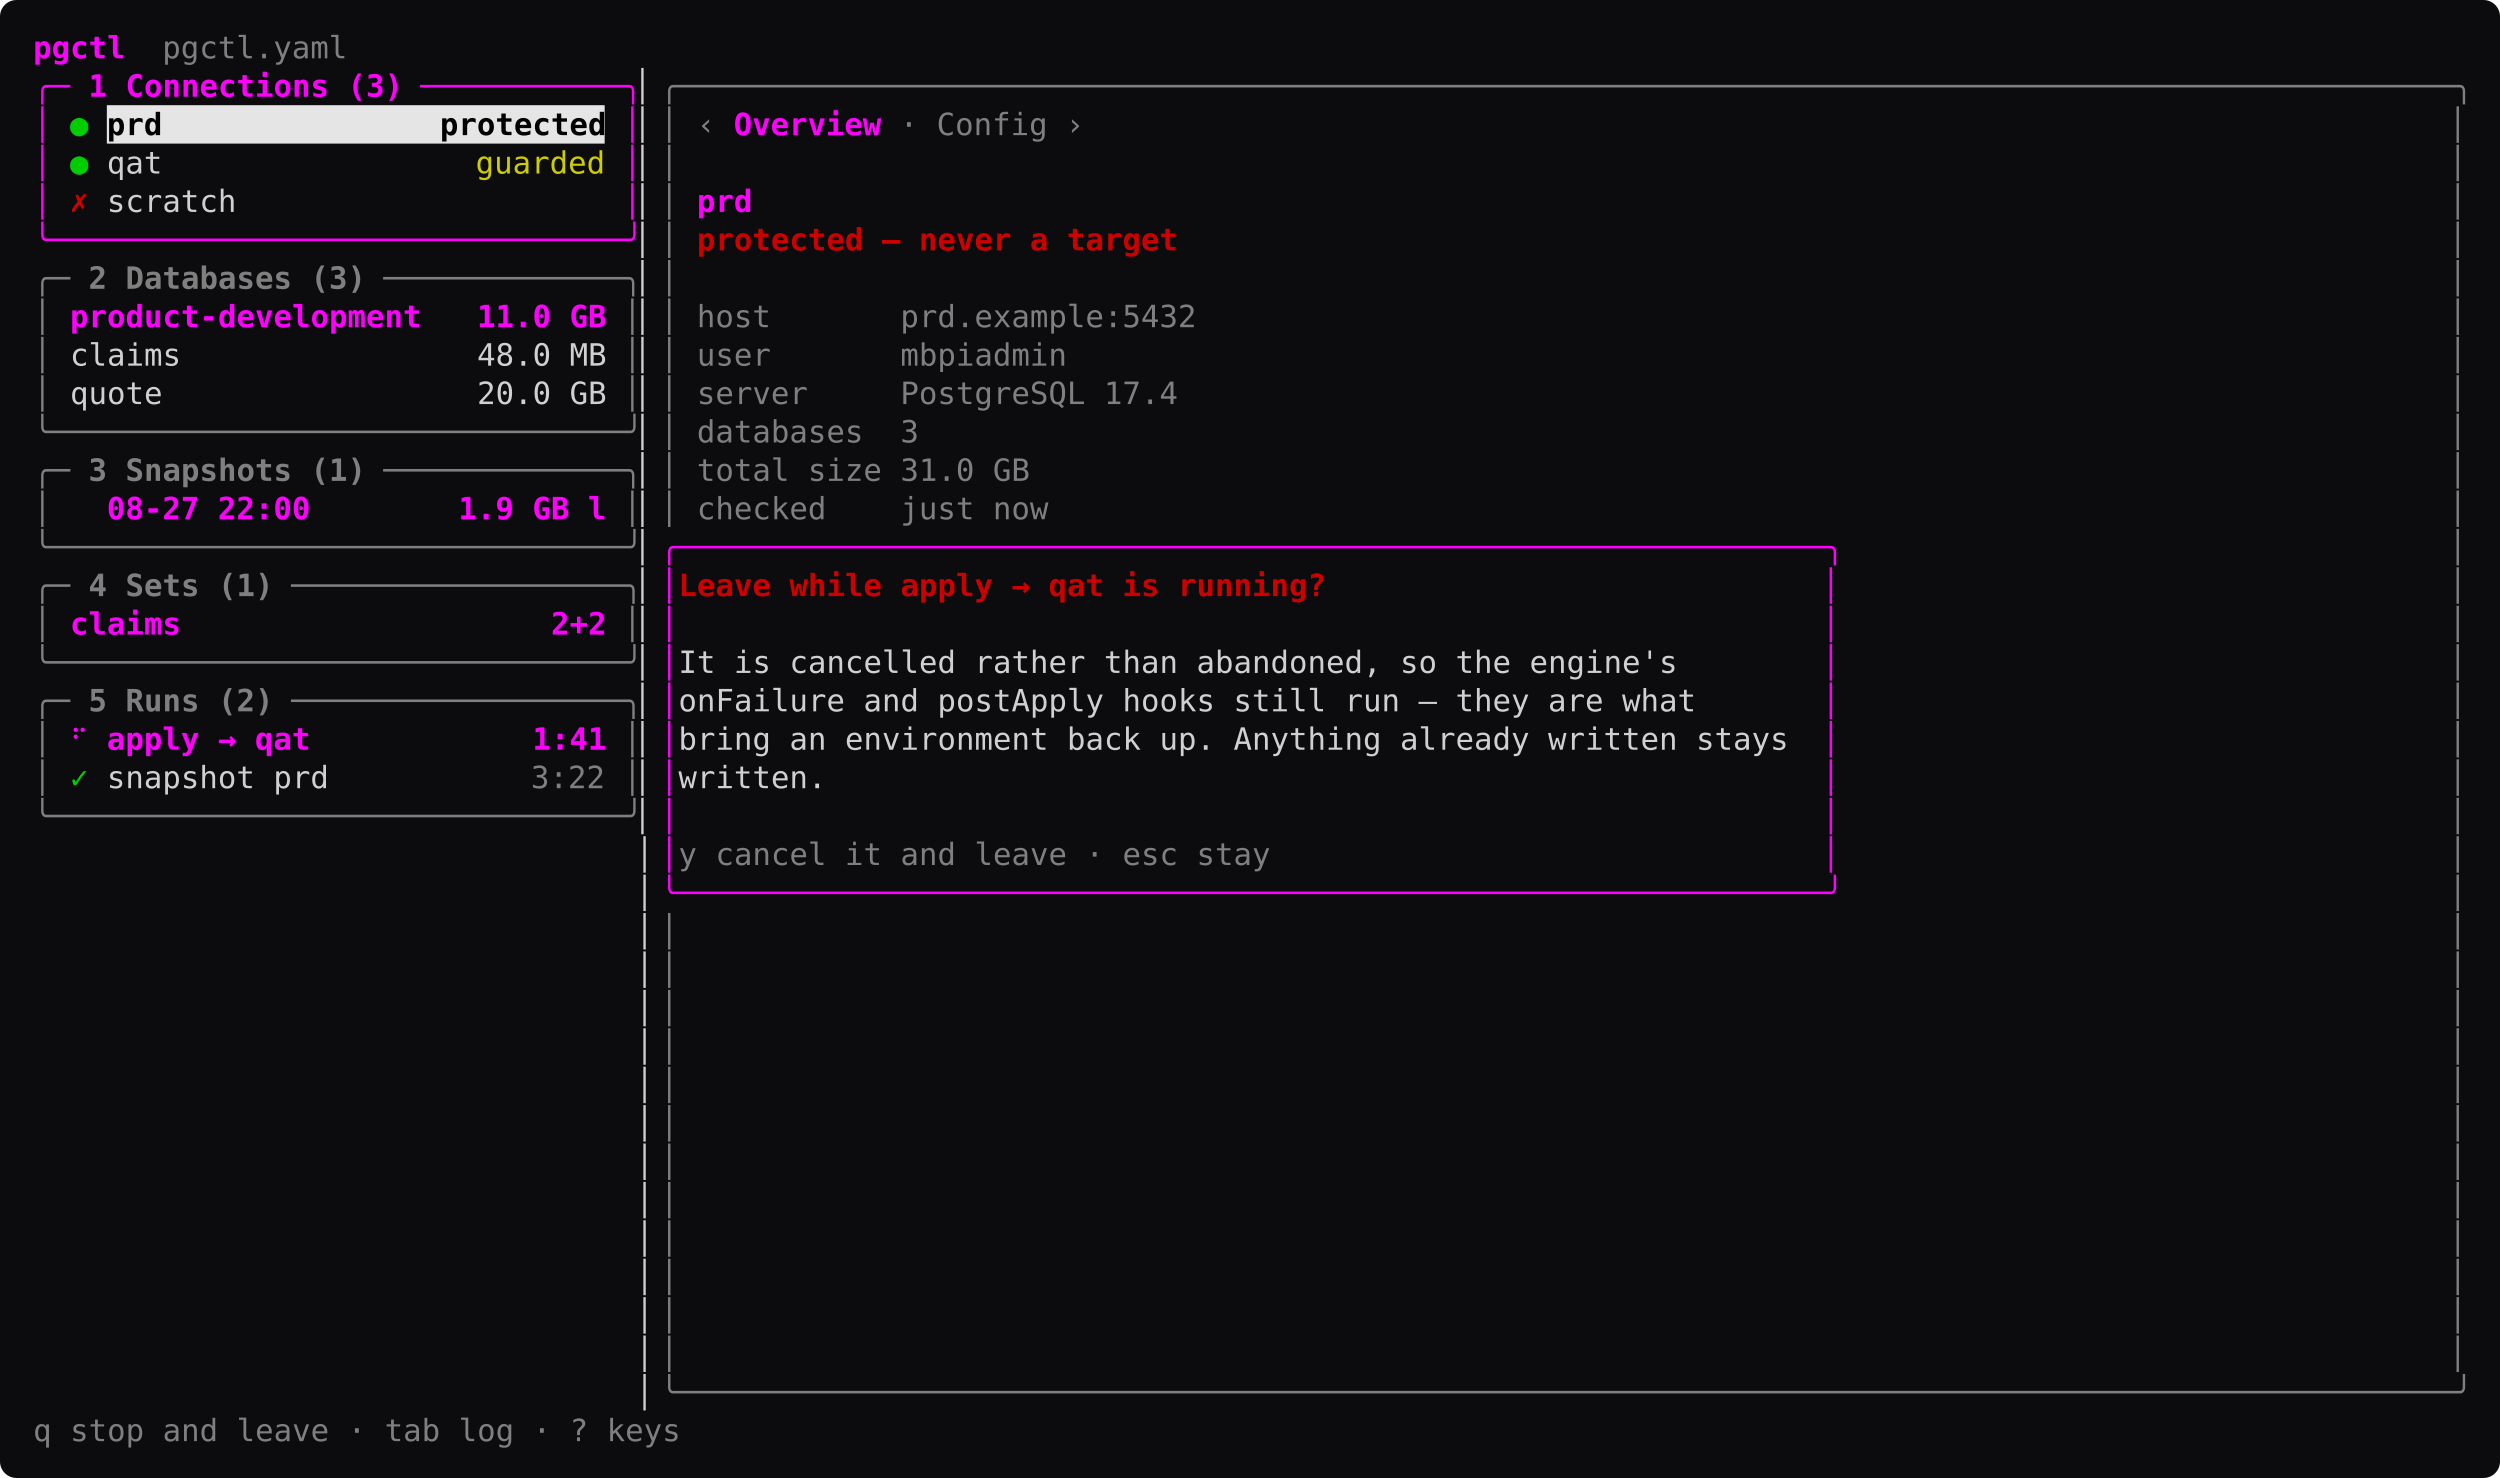
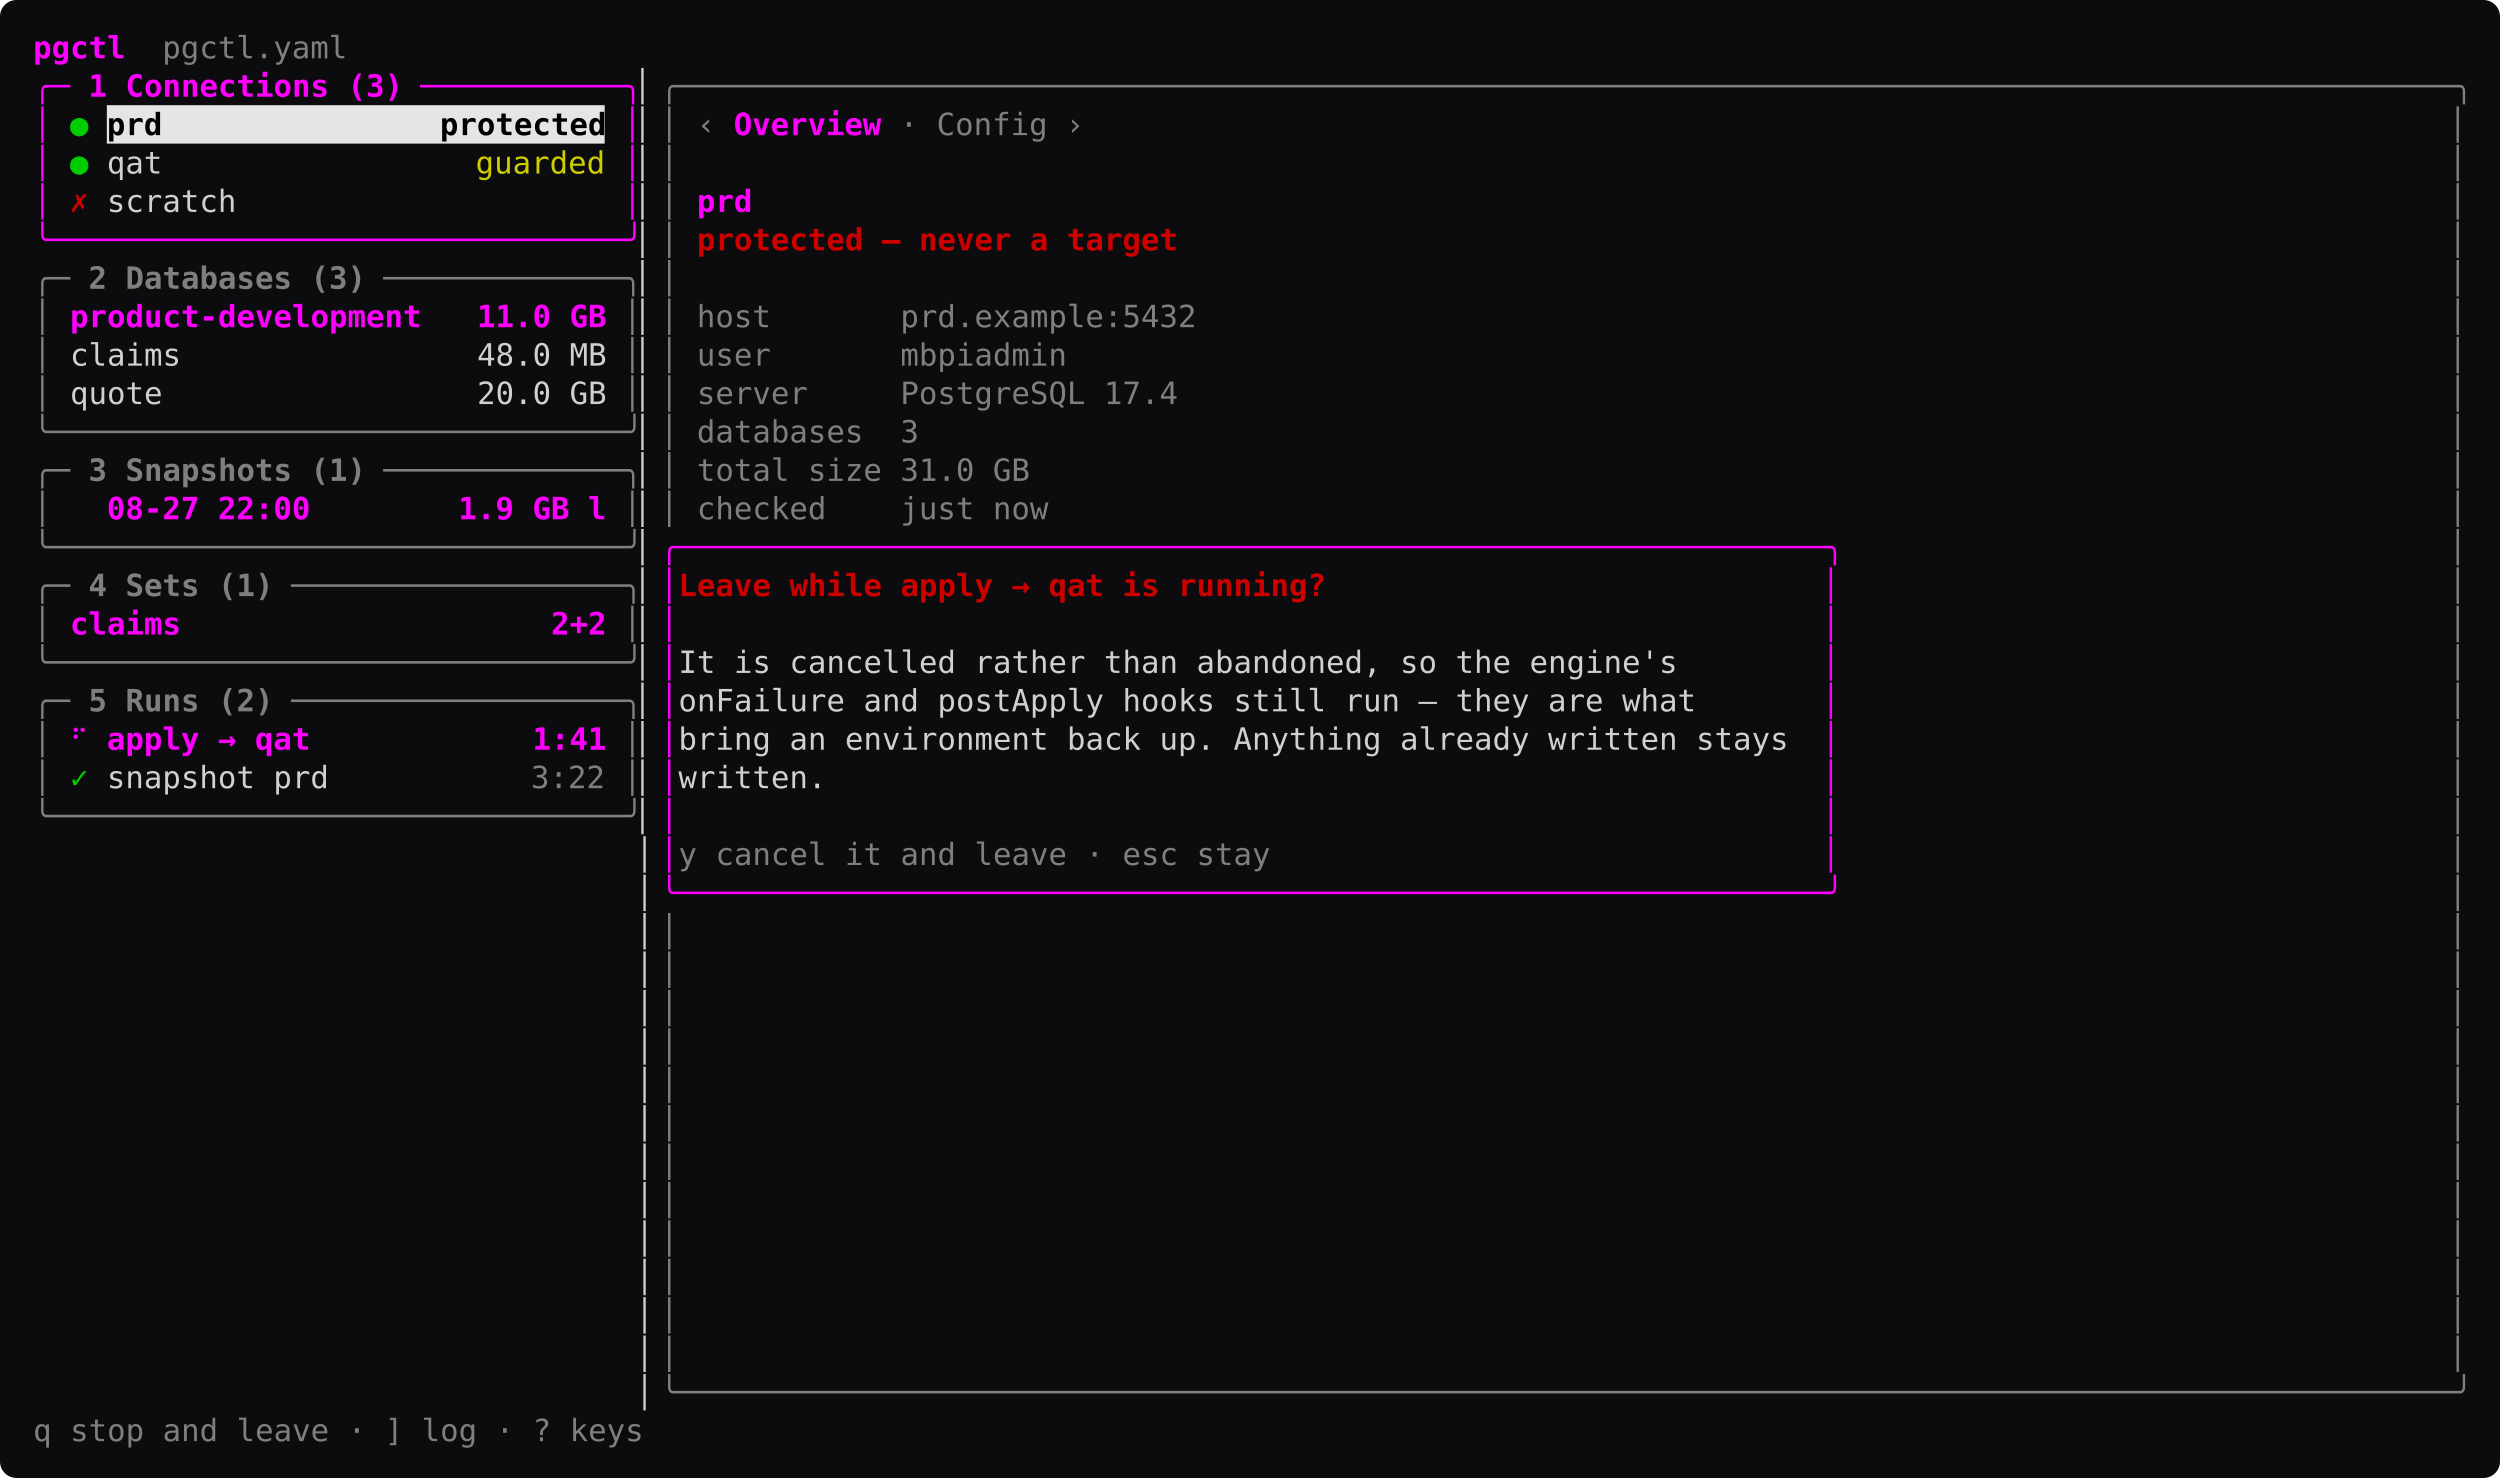
<svg xmlns="http://www.w3.org/2000/svg" width="1057.6" height="625.25" viewBox="0 0 1057.6 625.25" font-family="ui-monospace, 'SF Mono', SFMono-Regular, Menlo, Consolas, 'DejaVu Sans Mono', monospace" font-size="13" role="img">
  <rect width="1057.6" height="625.25" rx="7" fill="#0c0c0e" />
  <rect x="45.2" y="44.5" width="210.6" height="16.25" fill="#e5e5e5" />
  <text x="14" y="24.68" textLength="39" lengthAdjust="spacing" fill="#ff00ff" font-weight="600" xml:space="preserve">pgctl</text>
  <text x="53" y="24.68" textLength="93.6" lengthAdjust="spacing" fill="#7f7f7f" xml:space="preserve">  pgctl.yaml</text>
  <text x="14" y="40.92" textLength="15.6" lengthAdjust="spacing" fill="#ff00ff" xml:space="preserve">╭─</text>
  <text x="29.6" y="40.92" textLength="140.4" lengthAdjust="spacing" fill="#ff00ff" font-weight="600" xml:space="preserve"> 1 Connections (3)</text>
  <text x="177.8" y="40.92" textLength="93.6" lengthAdjust="spacing" fill="#ff00ff" xml:space="preserve">───────────╮</text>
  <text x="271.4" y="40.92" textLength="7.8" lengthAdjust="spacing" fill="#d0d0d0" xml:space="preserve">▏</text>
  <text x="279.2" y="40.92" textLength="764.4" lengthAdjust="spacing" fill="#7f7f7f" xml:space="preserve">╭────────────────────────────────────────────────────────────────────────────────────────────────╮</text>
  <text x="14" y="57.17" textLength="7.8" lengthAdjust="spacing" fill="#ff00ff" xml:space="preserve">│</text>
  <text x="29.6" y="57.17" textLength="7.8" lengthAdjust="spacing" fill="#00cd00" xml:space="preserve">●</text>
  <text x="45.2" y="57.17" textLength="210.6" lengthAdjust="spacing" fill="#000000" font-weight="600" xml:space="preserve">prd               protected</text>
  <text x="263.6" y="57.17" textLength="7.8" lengthAdjust="spacing" fill="#ff00ff" xml:space="preserve">│</text>
  <text x="271.4" y="57.17" textLength="7.8" lengthAdjust="spacing" fill="#d0d0d0" xml:space="preserve">▏</text>
  <text x="279.2" y="57.17" textLength="7.8" lengthAdjust="spacing" fill="#7f7f7f" xml:space="preserve">│</text>
  <text x="294.8" y="57.17" textLength="7.8" lengthAdjust="spacing" fill="#7f7f7f" xml:space="preserve">‹</text>
  <text x="310.4" y="57.17" textLength="7.8" lengthAdjust="spacing" fill="#ff00ff" font-weight="600" xml:space="preserve">O</text>
  <text x="318.2" y="57.17" textLength="7.8" lengthAdjust="spacing" fill="#ff00ff" font-weight="600" xml:space="preserve">v</text>
  <text x="326" y="57.17" textLength="7.8" lengthAdjust="spacing" fill="#ff00ff" font-weight="600" xml:space="preserve">e</text>
  <text x="333.8" y="57.17" textLength="7.8" lengthAdjust="spacing" fill="#ff00ff" font-weight="600" xml:space="preserve">r</text>
  <text x="341.6" y="57.17" textLength="7.8" lengthAdjust="spacing" fill="#ff00ff" font-weight="600" xml:space="preserve">v</text>
  <text x="349.4" y="57.17" textLength="7.8" lengthAdjust="spacing" fill="#ff00ff" font-weight="600" xml:space="preserve">i</text>
  <text x="357.2" y="57.17" textLength="7.8" lengthAdjust="spacing" fill="#ff00ff" font-weight="600" xml:space="preserve">e</text>
  <text x="365" y="57.17" textLength="7.8" lengthAdjust="spacing" fill="#ff00ff" font-weight="600" xml:space="preserve">w</text>
  <text x="380.6" y="57.17" textLength="7.8" lengthAdjust="spacing" fill="#7f7f7f" xml:space="preserve">·</text>
  <text x="388.4" y="57.17" textLength="54.6" lengthAdjust="spacing" fill="#7f7f7f" xml:space="preserve"> Config</text>
  <text x="450.8" y="57.17" textLength="7.8" lengthAdjust="spacing" fill="#7f7f7f" xml:space="preserve">›</text>
  <text x="1035.8" y="57.17" textLength="7.8" lengthAdjust="spacing" fill="#7f7f7f" xml:space="preserve">│</text>
  <text x="14" y="73.42" textLength="7.8" lengthAdjust="spacing" fill="#ff00ff" xml:space="preserve">│</text>
  <text x="29.6" y="73.42" textLength="7.8" lengthAdjust="spacing" fill="#00cd00" xml:space="preserve">●</text>
  <text x="45.2" y="73.42" textLength="23.4" lengthAdjust="spacing" fill="#d0d0d0" xml:space="preserve">qat</text>
  <text x="201.2" y="73.42" textLength="54.6" lengthAdjust="spacing" fill="#cdcd00" xml:space="preserve">guarded</text>
  <text x="263.6" y="73.42" textLength="7.8" lengthAdjust="spacing" fill="#ff00ff" xml:space="preserve">│</text>
  <text x="271.4" y="73.42" textLength="7.8" lengthAdjust="spacing" fill="#d0d0d0" xml:space="preserve">▏</text>
  <text x="279.2" y="73.42" textLength="7.8" lengthAdjust="spacing" fill="#7f7f7f" xml:space="preserve">│</text>
  <text x="1035.8" y="73.42" textLength="7.8" lengthAdjust="spacing" fill="#7f7f7f" xml:space="preserve">│</text>
  <text x="14" y="89.67" textLength="7.8" lengthAdjust="spacing" fill="#ff00ff" xml:space="preserve">│</text>
  <text x="29.6" y="89.67" textLength="7.8" lengthAdjust="spacing" fill="#cd0000" font-weight="600" xml:space="preserve">✗</text>
  <text x="45.2" y="89.67" textLength="54.6" lengthAdjust="spacing" fill="#d0d0d0" xml:space="preserve">scratch</text>
  <text x="263.6" y="89.67" textLength="7.8" lengthAdjust="spacing" fill="#ff00ff" xml:space="preserve">│</text>
  <text x="271.4" y="89.67" textLength="7.8" lengthAdjust="spacing" fill="#d0d0d0" xml:space="preserve">▏</text>
  <text x="279.2" y="89.67" textLength="7.8" lengthAdjust="spacing" fill="#7f7f7f" xml:space="preserve">│</text>
  <text x="294.8" y="89.67" textLength="23.4" lengthAdjust="spacing" fill="#ff00ff" font-weight="600" xml:space="preserve">prd</text>
  <text x="1035.8" y="89.67" textLength="7.8" lengthAdjust="spacing" fill="#7f7f7f" xml:space="preserve">│</text>
  <text x="14" y="105.92" textLength="257.4" lengthAdjust="spacing" fill="#ff00ff" xml:space="preserve">╰───────────────────────────────╯</text>
  <text x="271.4" y="105.92" textLength="7.8" lengthAdjust="spacing" fill="#d0d0d0" xml:space="preserve">▏</text>
  <text x="279.2" y="105.92" textLength="7.8" lengthAdjust="spacing" fill="#7f7f7f" xml:space="preserve">│</text>
  <text x="294.8" y="105.92" textLength="202.8" lengthAdjust="spacing" fill="#cd0000" font-weight="600" xml:space="preserve">protected — never a target</text>
  <text x="1035.8" y="105.92" textLength="7.8" lengthAdjust="spacing" fill="#7f7f7f" xml:space="preserve">│</text>
  <text x="14" y="122.17" textLength="15.6" lengthAdjust="spacing" fill="#7f7f7f" xml:space="preserve">╭─</text>
  <text x="29.6" y="122.17" textLength="124.8" lengthAdjust="spacing" fill="#7f7f7f" font-weight="600" xml:space="preserve"> 2 Databases (3)</text>
  <text x="162.2" y="122.17" textLength="109.2" lengthAdjust="spacing" fill="#7f7f7f" xml:space="preserve">─────────────╮</text>
  <text x="271.4" y="122.17" textLength="7.8" lengthAdjust="spacing" fill="#d0d0d0" xml:space="preserve">▏</text>
  <text x="279.2" y="122.17" textLength="7.8" lengthAdjust="spacing" fill="#7f7f7f" xml:space="preserve">│</text>
  <text x="1035.8" y="122.17" textLength="7.8" lengthAdjust="spacing" fill="#7f7f7f" xml:space="preserve">│</text>
  <text x="14" y="138.43" textLength="7.8" lengthAdjust="spacing" fill="#7f7f7f" xml:space="preserve">│</text>
  <text x="29.6" y="138.43" textLength="226.2" lengthAdjust="spacing" fill="#ff00ff" font-weight="600" xml:space="preserve">product-development   11.0 GB</text>
  <text x="263.6" y="138.43" textLength="7.8" lengthAdjust="spacing" fill="#7f7f7f" xml:space="preserve">│</text>
  <text x="271.4" y="138.43" textLength="7.8" lengthAdjust="spacing" fill="#d0d0d0" xml:space="preserve">▏</text>
  <text x="279.2" y="138.43" textLength="7.8" lengthAdjust="spacing" fill="#7f7f7f" xml:space="preserve">│</text>
  <text x="294.8" y="138.43" textLength="210.6" lengthAdjust="spacing" fill="#7f7f7f" xml:space="preserve">host       prd.example:5432</text>
  <text x="1035.8" y="138.43" textLength="7.8" lengthAdjust="spacing" fill="#7f7f7f" xml:space="preserve">│</text>
  <text x="14" y="154.68" textLength="7.8" lengthAdjust="spacing" fill="#7f7f7f" xml:space="preserve">│</text>
  <text x="21.8" y="154.68" textLength="234" lengthAdjust="spacing" fill="#d0d0d0" xml:space="preserve"> claims                48.0 MB</text>
  <text x="263.6" y="154.68" textLength="7.8" lengthAdjust="spacing" fill="#7f7f7f" xml:space="preserve">│</text>
  <text x="271.4" y="154.68" textLength="7.8" lengthAdjust="spacing" fill="#d0d0d0" xml:space="preserve">▏</text>
  <text x="279.2" y="154.68" textLength="7.8" lengthAdjust="spacing" fill="#7f7f7f" xml:space="preserve">│</text>
  <text x="294.8" y="154.68" textLength="156" lengthAdjust="spacing" fill="#7f7f7f" xml:space="preserve">user       mbpiadmin</text>
  <text x="1035.8" y="154.68" textLength="7.8" lengthAdjust="spacing" fill="#7f7f7f" xml:space="preserve">│</text>
  <text x="14" y="170.93" textLength="7.8" lengthAdjust="spacing" fill="#7f7f7f" xml:space="preserve">│</text>
  <text x="21.8" y="170.93" textLength="234" lengthAdjust="spacing" fill="#d0d0d0" xml:space="preserve"> quote                 20.0 GB</text>
  <text x="263.6" y="170.93" textLength="7.8" lengthAdjust="spacing" fill="#7f7f7f" xml:space="preserve">│</text>
  <text x="271.4" y="170.93" textLength="7.8" lengthAdjust="spacing" fill="#d0d0d0" xml:space="preserve">▏</text>
  <text x="279.2" y="170.93" textLength="7.8" lengthAdjust="spacing" fill="#7f7f7f" xml:space="preserve">│</text>
  <text x="294.8" y="170.93" textLength="202.8" lengthAdjust="spacing" fill="#7f7f7f" xml:space="preserve">server     PostgreSQL 17.4</text>
  <text x="1035.8" y="170.93" textLength="7.8" lengthAdjust="spacing" fill="#7f7f7f" xml:space="preserve">│</text>
  <text x="14" y="187.18" textLength="257.4" lengthAdjust="spacing" fill="#7f7f7f" xml:space="preserve">╰───────────────────────────────╯</text>
  <text x="271.4" y="187.18" textLength="7.8" lengthAdjust="spacing" fill="#d0d0d0" xml:space="preserve">▏</text>
  <text x="279.2" y="187.18" textLength="7.8" lengthAdjust="spacing" fill="#7f7f7f" xml:space="preserve">│</text>
  <text x="294.8" y="187.18" textLength="93.6" lengthAdjust="spacing" fill="#7f7f7f" xml:space="preserve">databases  3</text>
  <text x="1035.8" y="187.18" textLength="7.8" lengthAdjust="spacing" fill="#7f7f7f" xml:space="preserve">│</text>
  <text x="14" y="203.43" textLength="15.6" lengthAdjust="spacing" fill="#7f7f7f" xml:space="preserve">╭─</text>
  <text x="29.6" y="203.43" textLength="124.8" lengthAdjust="spacing" fill="#7f7f7f" font-weight="600" xml:space="preserve"> 3 Snapshots (1)</text>
  <text x="162.2" y="203.43" textLength="109.2" lengthAdjust="spacing" fill="#7f7f7f" xml:space="preserve">─────────────╮</text>
  <text x="271.4" y="203.43" textLength="7.8" lengthAdjust="spacing" fill="#d0d0d0" xml:space="preserve">▏</text>
  <text x="279.2" y="203.43" textLength="7.8" lengthAdjust="spacing" fill="#7f7f7f" xml:space="preserve">│</text>
  <text x="294.8" y="203.43" textLength="140.4" lengthAdjust="spacing" fill="#7f7f7f" xml:space="preserve">total size 31.0 GB</text>
  <text x="1035.8" y="203.43" textLength="7.8" lengthAdjust="spacing" fill="#7f7f7f" xml:space="preserve">│</text>
  <text x="14" y="219.68" textLength="7.8" lengthAdjust="spacing" fill="#7f7f7f" xml:space="preserve">│</text>
  <text x="45.2" y="219.68" textLength="210.6" lengthAdjust="spacing" fill="#ff00ff" font-weight="600" xml:space="preserve">08-27 22:00        1.9 GB l</text>
  <text x="263.6" y="219.68" textLength="7.8" lengthAdjust="spacing" fill="#7f7f7f" xml:space="preserve">│</text>
  <text x="271.4" y="219.68" textLength="7.8" lengthAdjust="spacing" fill="#d0d0d0" xml:space="preserve">▏</text>
  <text x="279.2" y="219.68" textLength="7.8" lengthAdjust="spacing" fill="#7f7f7f" xml:space="preserve">│</text>
  <text x="294.8" y="219.68" textLength="148.2" lengthAdjust="spacing" fill="#7f7f7f" xml:space="preserve">checked    just now</text>
  <text x="1035.8" y="219.68" textLength="7.8" lengthAdjust="spacing" fill="#7f7f7f" xml:space="preserve">│</text>
  <text x="14" y="235.93" textLength="257.4" lengthAdjust="spacing" fill="#7f7f7f" xml:space="preserve">╰───────────────────────────────╯</text>
  <text x="271.4" y="235.93" textLength="7.8" lengthAdjust="spacing" fill="#d0d0d0" xml:space="preserve">▏</text>
  <text x="279.2" y="235.93" textLength="499.2" lengthAdjust="spacing" fill="#ff00ff" xml:space="preserve">╭──────────────────────────────────────────────────────────────╮</text>
  <text x="1035.8" y="235.93" textLength="7.8" lengthAdjust="spacing" fill="#7f7f7f" xml:space="preserve">│</text>
  <text x="14" y="252.18" textLength="15.6" lengthAdjust="spacing" fill="#7f7f7f" xml:space="preserve">╭─</text>
  <text x="29.6" y="252.18" textLength="85.8" lengthAdjust="spacing" fill="#7f7f7f" font-weight="600" xml:space="preserve"> 4 Sets (1)</text>
  <text x="123.2" y="252.18" textLength="148.2" lengthAdjust="spacing" fill="#7f7f7f" xml:space="preserve">──────────────────╮</text>
  <text x="271.4" y="252.18" textLength="7.8" lengthAdjust="spacing" fill="#d0d0d0" xml:space="preserve">▏</text>
  <text x="279.2" y="252.18" textLength="7.8" lengthAdjust="spacing" fill="#ff00ff" xml:space="preserve">│</text>
  <text x="287" y="252.18" textLength="273" lengthAdjust="spacing" fill="#cd0000" font-weight="600" xml:space="preserve">Leave while apply → qat is running?</text>
  <text x="770.6" y="252.18" textLength="7.8" lengthAdjust="spacing" fill="#ff00ff" xml:space="preserve">│</text>
  <text x="1035.8" y="252.18" textLength="7.8" lengthAdjust="spacing" fill="#7f7f7f" xml:space="preserve">│</text>
  <text x="14" y="268.43" textLength="7.8" lengthAdjust="spacing" fill="#7f7f7f" xml:space="preserve">│</text>
  <text x="29.6" y="268.43" textLength="226.2" lengthAdjust="spacing" fill="#ff00ff" font-weight="600" xml:space="preserve">claims                    2+2</text>
  <text x="263.6" y="268.43" textLength="7.8" lengthAdjust="spacing" fill="#7f7f7f" xml:space="preserve">│</text>
  <text x="271.4" y="268.43" textLength="7.8" lengthAdjust="spacing" fill="#d0d0d0" xml:space="preserve">▏</text>
  <text x="279.2" y="268.43" textLength="7.8" lengthAdjust="spacing" fill="#ff00ff" xml:space="preserve">│</text>
  <text x="770.6" y="268.43" textLength="7.8" lengthAdjust="spacing" fill="#ff00ff" xml:space="preserve">│</text>
  <text x="1035.8" y="268.43" textLength="7.8" lengthAdjust="spacing" fill="#7f7f7f" xml:space="preserve">│</text>
  <text x="14" y="284.68" textLength="257.4" lengthAdjust="spacing" fill="#7f7f7f" xml:space="preserve">╰───────────────────────────────╯</text>
  <text x="271.4" y="284.68" textLength="7.8" lengthAdjust="spacing" fill="#d0d0d0" xml:space="preserve">▏</text>
  <text x="279.2" y="284.68" textLength="7.8" lengthAdjust="spacing" fill="#ff00ff" xml:space="preserve">│</text>
  <text x="287" y="284.68" textLength="421.2" lengthAdjust="spacing" fill="#d0d0d0" xml:space="preserve">It is cancelled rather than abandoned, so the engine's</text>
  <text x="770.6" y="284.68" textLength="7.8" lengthAdjust="spacing" fill="#ff00ff" xml:space="preserve">│</text>
  <text x="1035.8" y="284.68" textLength="7.8" lengthAdjust="spacing" fill="#7f7f7f" xml:space="preserve">│</text>
  <text x="14" y="300.93" textLength="15.6" lengthAdjust="spacing" fill="#7f7f7f" xml:space="preserve">╭─</text>
  <text x="29.6" y="300.93" textLength="85.8" lengthAdjust="spacing" fill="#7f7f7f" font-weight="600" xml:space="preserve"> 5 Runs (2)</text>
  <text x="123.2" y="300.93" textLength="148.2" lengthAdjust="spacing" fill="#7f7f7f" xml:space="preserve">──────────────────╮</text>
  <text x="271.4" y="300.93" textLength="7.8" lengthAdjust="spacing" fill="#d0d0d0" xml:space="preserve">▏</text>
  <text x="279.2" y="300.93" textLength="7.8" lengthAdjust="spacing" fill="#ff00ff" xml:space="preserve">│</text>
  <text x="287" y="300.93" textLength="429" lengthAdjust="spacing" fill="#d0d0d0" xml:space="preserve">onFailure and postApply hooks still run — they are what</text>
  <text x="770.6" y="300.93" textLength="7.8" lengthAdjust="spacing" fill="#ff00ff" xml:space="preserve">│</text>
  <text x="1035.8" y="300.93" textLength="7.8" lengthAdjust="spacing" fill="#7f7f7f" xml:space="preserve">│</text>
  <text x="14" y="317.18" textLength="7.8" lengthAdjust="spacing" fill="#7f7f7f" xml:space="preserve">│</text>
  <text x="29.6" y="317.18" textLength="7.8" lengthAdjust="spacing" fill="#ff00ff" xml:space="preserve">⠋</text>
  <text x="45.2" y="317.18" textLength="210.6" lengthAdjust="spacing" fill="#ff00ff" font-weight="600" xml:space="preserve">apply → qat            1:41</text>
  <text x="263.6" y="317.18" textLength="7.8" lengthAdjust="spacing" fill="#7f7f7f" xml:space="preserve">│</text>
  <text x="271.4" y="317.18" textLength="7.8" lengthAdjust="spacing" fill="#d0d0d0" xml:space="preserve">▏</text>
  <text x="279.2" y="317.18" textLength="7.8" lengthAdjust="spacing" fill="#ff00ff" xml:space="preserve">│</text>
  <text x="287" y="317.18" textLength="468" lengthAdjust="spacing" fill="#d0d0d0" xml:space="preserve">bring an environment back up. Anything already written stays</text>
  <text x="770.6" y="317.18" textLength="7.8" lengthAdjust="spacing" fill="#ff00ff" xml:space="preserve">│</text>
  <text x="1035.8" y="317.18" textLength="7.8" lengthAdjust="spacing" fill="#7f7f7f" xml:space="preserve">│</text>
  <text x="14" y="333.43" textLength="7.8" lengthAdjust="spacing" fill="#7f7f7f" xml:space="preserve">│</text>
  <text x="29.6" y="333.43" textLength="7.8" lengthAdjust="spacing" fill="#00cd00" xml:space="preserve">✓</text>
  <text x="45.2" y="333.43" textLength="93.6" lengthAdjust="spacing" fill="#d0d0d0" xml:space="preserve">snapshot prd</text>
  <text x="224.6" y="333.43" textLength="31.2" lengthAdjust="spacing" fill="#7f7f7f" xml:space="preserve">3:22</text>
  <text x="263.6" y="333.43" textLength="7.8" lengthAdjust="spacing" fill="#7f7f7f" xml:space="preserve">│</text>
  <text x="271.4" y="333.43" textLength="7.8" lengthAdjust="spacing" fill="#d0d0d0" xml:space="preserve">▏</text>
  <text x="279.2" y="333.43" textLength="7.8" lengthAdjust="spacing" fill="#ff00ff" xml:space="preserve">│</text>
  <text x="287" y="333.43" textLength="62.4" lengthAdjust="spacing" fill="#d0d0d0" xml:space="preserve">written.</text>
  <text x="770.6" y="333.43" textLength="7.8" lengthAdjust="spacing" fill="#ff00ff" xml:space="preserve">│</text>
  <text x="1035.8" y="333.43" textLength="7.8" lengthAdjust="spacing" fill="#7f7f7f" xml:space="preserve">│</text>
  <text x="14" y="349.68" textLength="257.4" lengthAdjust="spacing" fill="#7f7f7f" xml:space="preserve">╰───────────────────────────────╯</text>
  <text x="271.4" y="349.68" textLength="7.8" lengthAdjust="spacing" fill="#d0d0d0" xml:space="preserve">▏</text>
  <text x="279.2" y="349.68" textLength="7.8" lengthAdjust="spacing" fill="#ff00ff" xml:space="preserve">│</text>
  <text x="770.6" y="349.68" textLength="7.8" lengthAdjust="spacing" fill="#ff00ff" xml:space="preserve">│</text>
  <text x="1035.8" y="349.68" textLength="7.8" lengthAdjust="spacing" fill="#7f7f7f" xml:space="preserve">│</text>
  <text x="14" y="365.93" textLength="265.2" lengthAdjust="spacing" fill="#d0d0d0" xml:space="preserve">                                 ▏</text>
  <text x="279.2" y="365.93" textLength="7.8" lengthAdjust="spacing" fill="#ff00ff" xml:space="preserve">│</text>
  <text x="287" y="365.93" textLength="249.6" lengthAdjust="spacing" fill="#7f7f7f" xml:space="preserve">y cancel it and leave · esc stay</text>
  <text x="770.6" y="365.93" textLength="7.8" lengthAdjust="spacing" fill="#ff00ff" xml:space="preserve">│</text>
  <text x="1035.8" y="365.93" textLength="7.8" lengthAdjust="spacing" fill="#7f7f7f" xml:space="preserve">│</text>
  <text x="14" y="382.18" textLength="265.2" lengthAdjust="spacing" fill="#d0d0d0" xml:space="preserve">                                 ▏</text>
  <text x="279.2" y="382.18" textLength="499.2" lengthAdjust="spacing" fill="#ff00ff" xml:space="preserve">╰──────────────────────────────────────────────────────────────╯</text>
  <text x="1035.8" y="382.18" textLength="7.8" lengthAdjust="spacing" fill="#7f7f7f" xml:space="preserve">│</text>
  <text x="14" y="398.43" textLength="265.2" lengthAdjust="spacing" fill="#d0d0d0" xml:space="preserve">                                 ▏</text>
  <text x="279.2" y="398.43" textLength="7.8" lengthAdjust="spacing" fill="#7f7f7f" xml:space="preserve">│</text>
  <text x="1035.8" y="398.43" textLength="7.8" lengthAdjust="spacing" fill="#7f7f7f" xml:space="preserve">│</text>
  <text x="14" y="414.68" textLength="265.2" lengthAdjust="spacing" fill="#d0d0d0" xml:space="preserve">                                 ▏</text>
  <text x="279.2" y="414.68" textLength="7.8" lengthAdjust="spacing" fill="#7f7f7f" xml:space="preserve">│</text>
  <text x="1035.8" y="414.68" textLength="7.8" lengthAdjust="spacing" fill="#7f7f7f" xml:space="preserve">│</text>
  <text x="14" y="430.93" textLength="265.2" lengthAdjust="spacing" fill="#d0d0d0" xml:space="preserve">                                 ▏</text>
  <text x="279.2" y="430.93" textLength="7.8" lengthAdjust="spacing" fill="#7f7f7f" xml:space="preserve">│</text>
  <text x="1035.8" y="430.93" textLength="7.8" lengthAdjust="spacing" fill="#7f7f7f" xml:space="preserve">│</text>
  <text x="14" y="447.18" textLength="265.2" lengthAdjust="spacing" fill="#d0d0d0" xml:space="preserve">                                 ▏</text>
  <text x="279.2" y="447.18" textLength="7.8" lengthAdjust="spacing" fill="#7f7f7f" xml:space="preserve">│</text>
  <text x="1035.8" y="447.18" textLength="7.8" lengthAdjust="spacing" fill="#7f7f7f" xml:space="preserve">│</text>
  <text x="14" y="463.43" textLength="265.2" lengthAdjust="spacing" fill="#d0d0d0" xml:space="preserve">                                 ▏</text>
  <text x="279.2" y="463.43" textLength="7.8" lengthAdjust="spacing" fill="#7f7f7f" xml:space="preserve">│</text>
  <text x="1035.8" y="463.43" textLength="7.8" lengthAdjust="spacing" fill="#7f7f7f" xml:space="preserve">│</text>
  <text x="14" y="479.68" textLength="265.2" lengthAdjust="spacing" fill="#d0d0d0" xml:space="preserve">                                 ▏</text>
  <text x="279.2" y="479.68" textLength="7.8" lengthAdjust="spacing" fill="#7f7f7f" xml:space="preserve">│</text>
  <text x="1035.8" y="479.68" textLength="7.8" lengthAdjust="spacing" fill="#7f7f7f" xml:space="preserve">│</text>
  <text x="14" y="495.93" textLength="265.2" lengthAdjust="spacing" fill="#d0d0d0" xml:space="preserve">                                 ▏</text>
  <text x="279.2" y="495.93" textLength="7.8" lengthAdjust="spacing" fill="#7f7f7f" xml:space="preserve">│</text>
  <text x="1035.8" y="495.93" textLength="7.8" lengthAdjust="spacing" fill="#7f7f7f" xml:space="preserve">│</text>
  <text x="14" y="512.17" textLength="265.2" lengthAdjust="spacing" fill="#d0d0d0" xml:space="preserve">                                 ▏</text>
  <text x="279.2" y="512.17" textLength="7.8" lengthAdjust="spacing" fill="#7f7f7f" xml:space="preserve">│</text>
  <text x="1035.8" y="512.17" textLength="7.8" lengthAdjust="spacing" fill="#7f7f7f" xml:space="preserve">│</text>
  <text x="14" y="528.42" textLength="265.2" lengthAdjust="spacing" fill="#d0d0d0" xml:space="preserve">                                 ▏</text>
  <text x="279.2" y="528.42" textLength="7.8" lengthAdjust="spacing" fill="#7f7f7f" xml:space="preserve">│</text>
  <text x="1035.8" y="528.42" textLength="7.8" lengthAdjust="spacing" fill="#7f7f7f" xml:space="preserve">│</text>
  <text x="14" y="544.67" textLength="265.2" lengthAdjust="spacing" fill="#d0d0d0" xml:space="preserve">                                 ▏</text>
  <text x="279.2" y="544.67" textLength="7.8" lengthAdjust="spacing" fill="#7f7f7f" xml:space="preserve">│</text>
  <text x="1035.8" y="544.67" textLength="7.8" lengthAdjust="spacing" fill="#7f7f7f" xml:space="preserve">│</text>
  <text x="14" y="560.92" textLength="265.2" lengthAdjust="spacing" fill="#d0d0d0" xml:space="preserve">                                 ▏</text>
  <text x="279.2" y="560.92" textLength="7.8" lengthAdjust="spacing" fill="#7f7f7f" xml:space="preserve">│</text>
  <text x="1035.8" y="560.92" textLength="7.8" lengthAdjust="spacing" fill="#7f7f7f" xml:space="preserve">│</text>
  <text x="14" y="577.17" textLength="265.2" lengthAdjust="spacing" fill="#d0d0d0" xml:space="preserve">                                 ▏</text>
  <text x="279.2" y="577.17" textLength="7.8" lengthAdjust="spacing" fill="#7f7f7f" xml:space="preserve">│</text>
  <text x="1035.8" y="577.17" textLength="7.8" lengthAdjust="spacing" fill="#7f7f7f" xml:space="preserve">│</text>
  <text x="14" y="593.42" textLength="265.2" lengthAdjust="spacing" fill="#d0d0d0" xml:space="preserve">                                 ▏</text>
  <text x="279.2" y="593.42" textLength="764.4" lengthAdjust="spacing" fill="#7f7f7f" xml:space="preserve">╰────────────────────────────────────────────────────────────────────────────────────────────────╯</text>
-   <text x="14" y="609.67" textLength="273" lengthAdjust="spacing" fill="#7f7f7f" xml:space="preserve">q stop and leave · tab log · ? keys</text>
+   <text x="14" y="609.67" textLength="257.4" lengthAdjust="spacing" fill="#7f7f7f" xml:space="preserve">q stop and leave · ] log · ? keys</text>
</svg>
